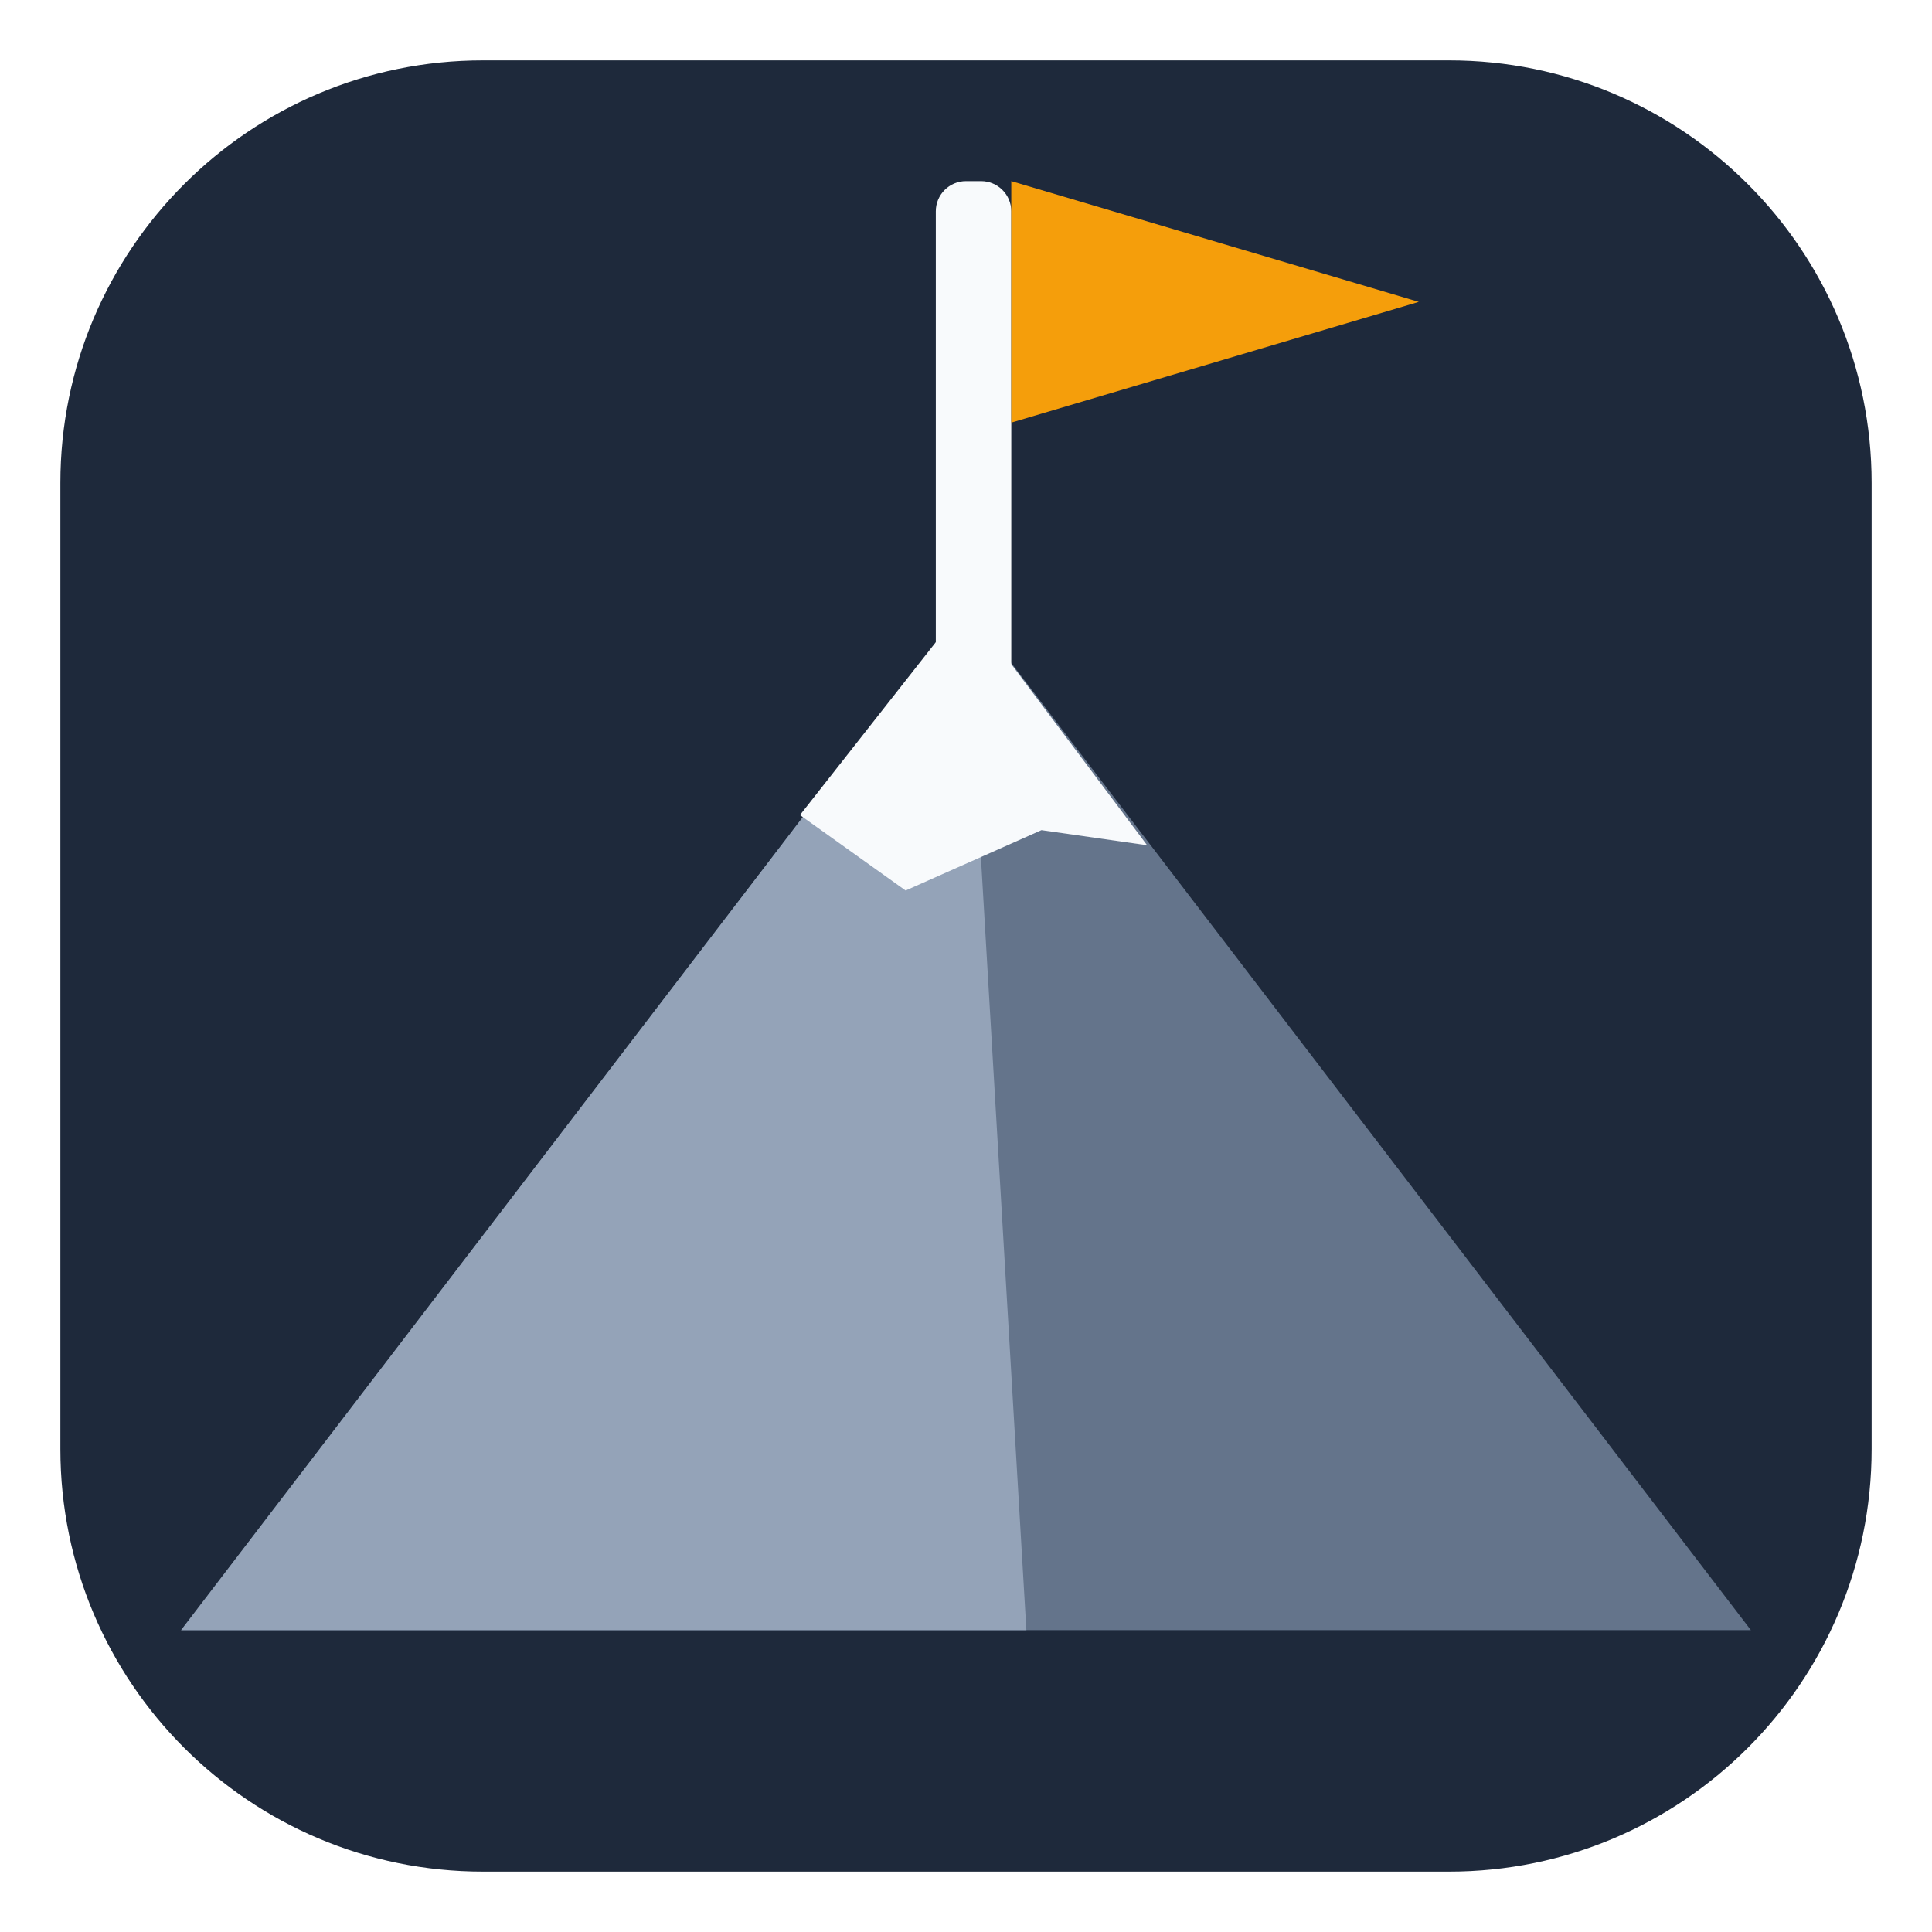
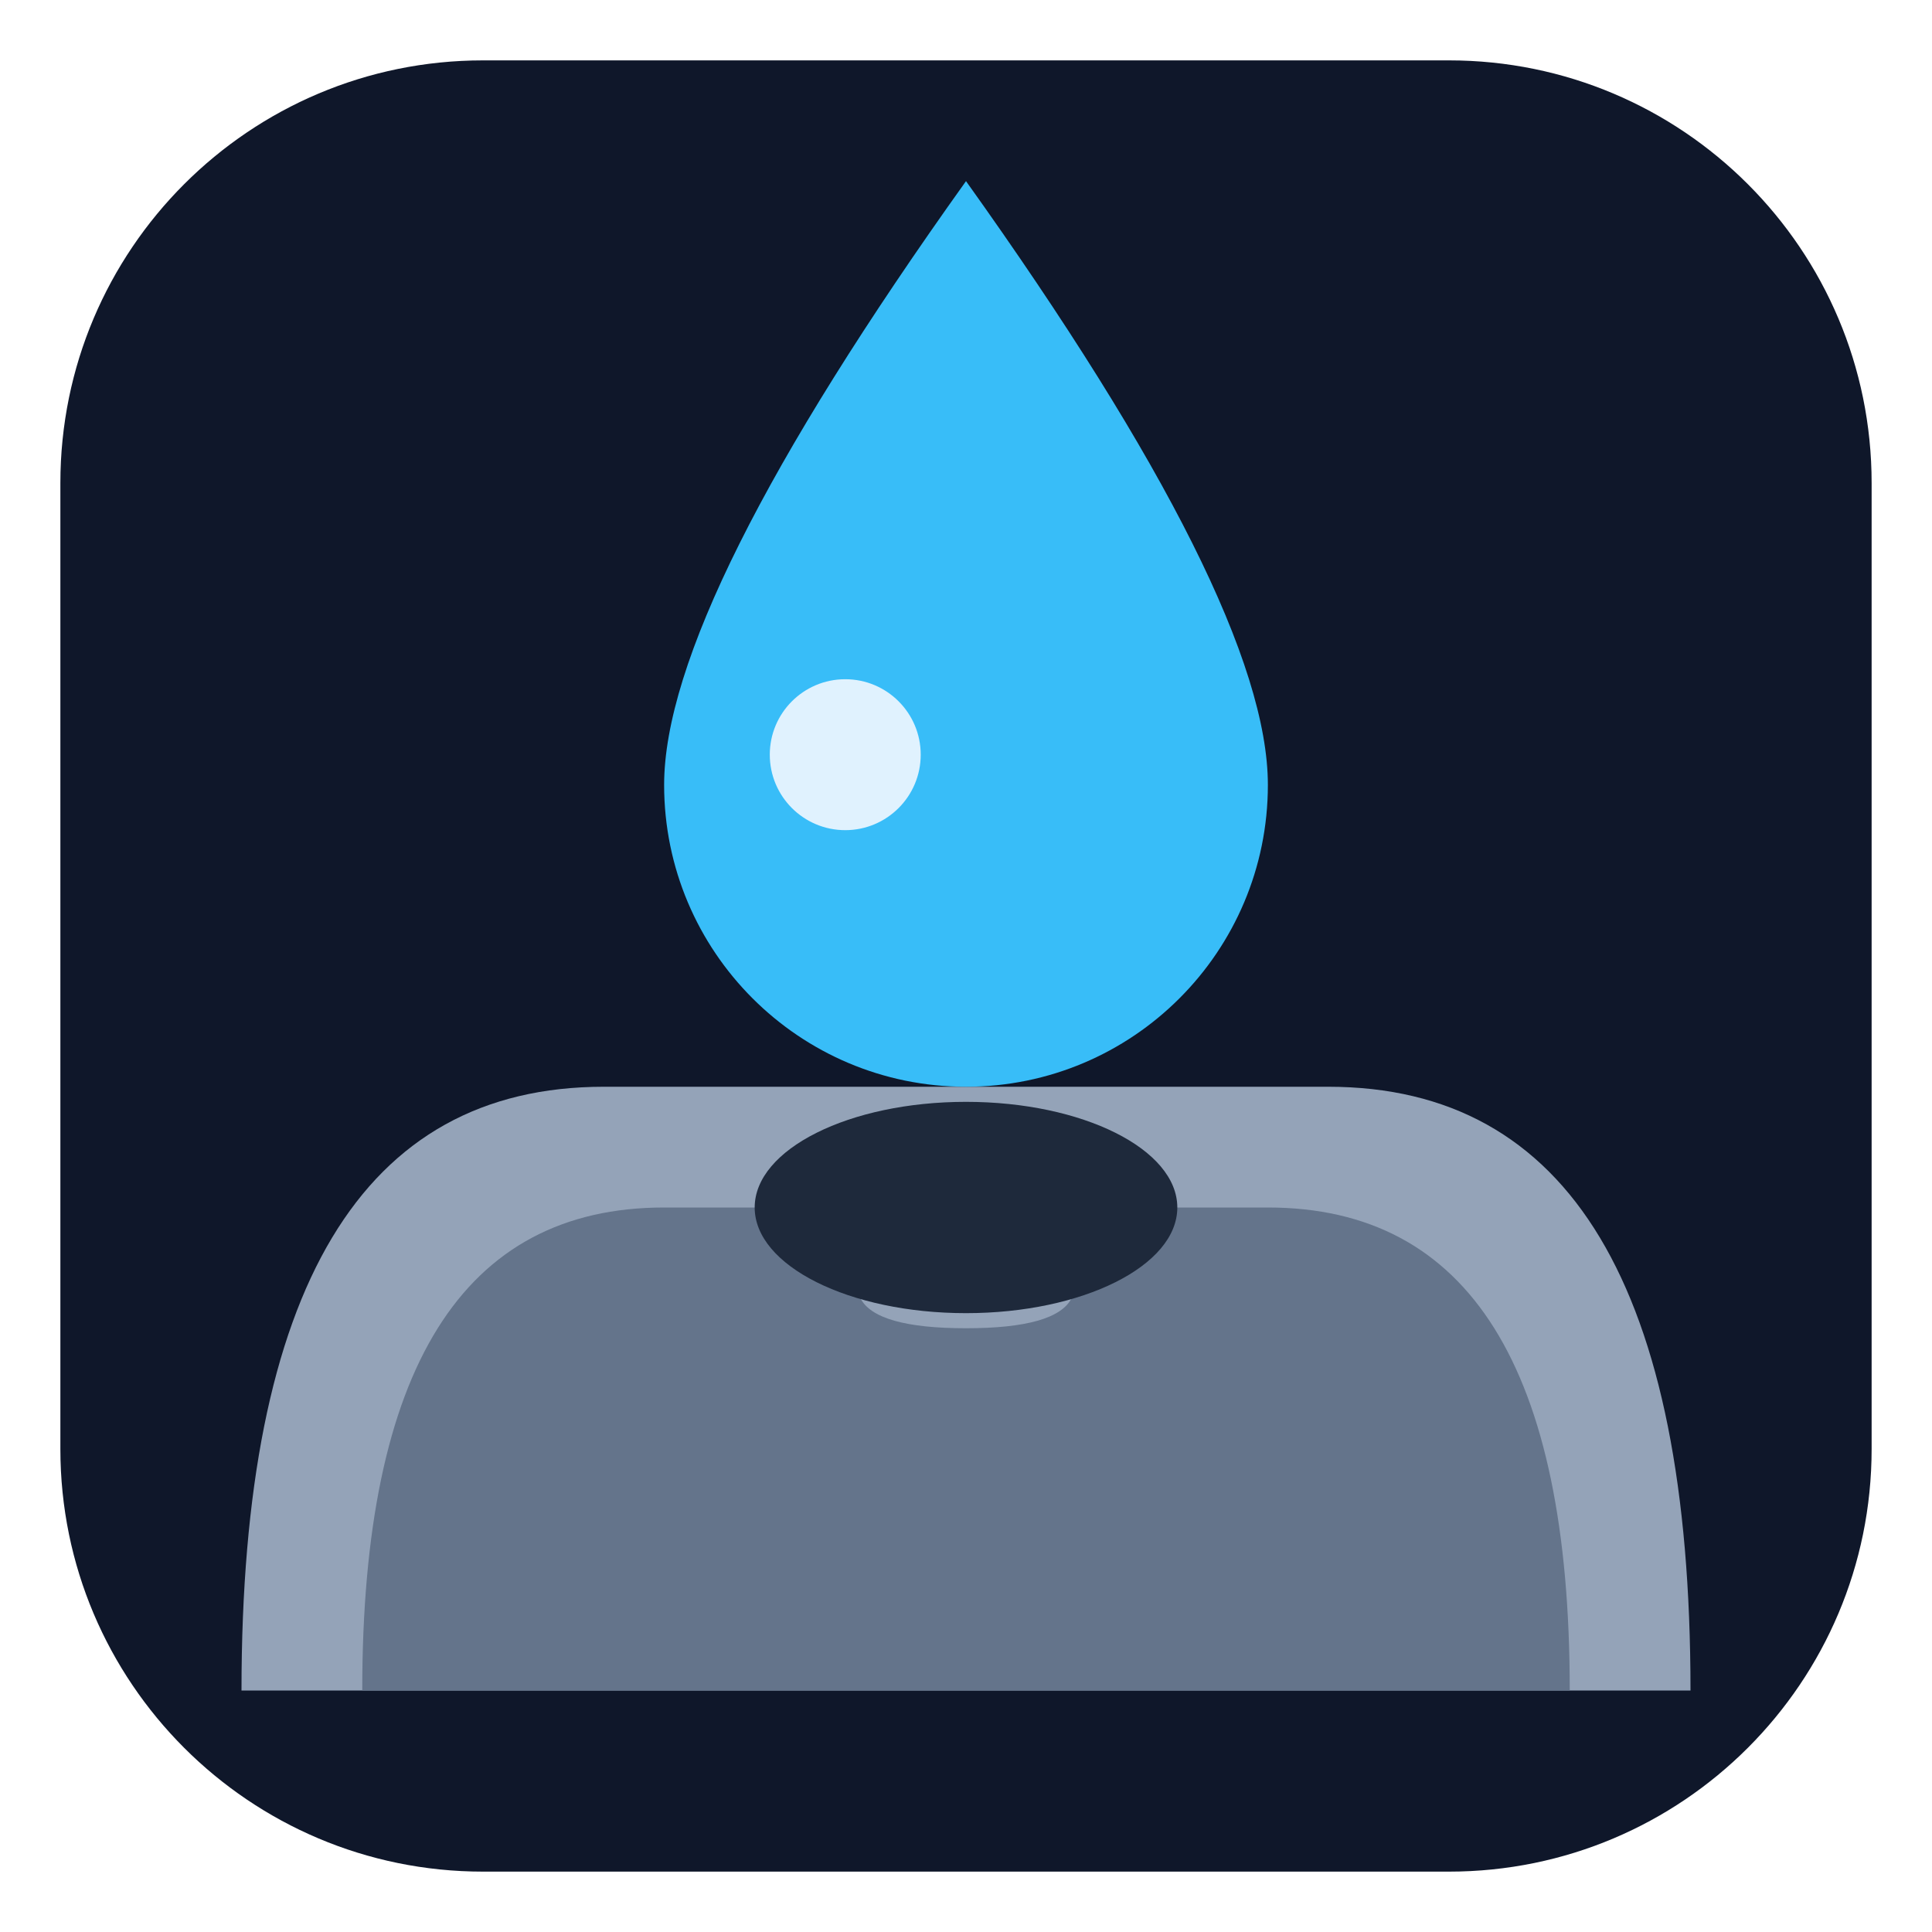
<svg xmlns="http://www.w3.org/2000/svg" viewBox="0 0 64 64">
-   <rect x="2" y="2" width="60" height="60" rx="14" fill="#1e293b" />
-   <path d="M6 54 L32 20 L58 54 Z" fill="#64748b" />
-   <path d="M6 54 L32 20 L34 54 Z" fill="#94a3b8" />
-   <path d="M32 20 L26.5 27 L30 29.5 L34.5 27.5 L38 28 L32 20 Z" fill="#f8fafc" />
-   <rect x="31" y="6" width="2.5" height="17" rx="1" fill="#f8fafc" />
-   <path d="M33.5 6 L47 10 L33.5 14 Z" fill="#f59e0b" />
+   <rect x="2" y="2" width="60" height="60" rx="14" fill="#0f172a" />
+   <path d="M8 56 Q8 36 20 36 L44 36 Q56 36 56 56 Z" fill="#94a3b8" />
+   <path d="M12 56 Q12 40 22 40 L30 40 Q26 44 32 44 Q38 44 34 40 L42 40 Q52 40 52 56 Z" fill="#64748b" />
+   <ellipse cx="32" cy="40" rx="7" ry="3.5" fill="#1e293b" />
+   <path d="M32 6 Q42 20 42 26 A10 10 0 0 1 22 26 Q22 20 32 6 Z" fill="#38bdf8" />
+   <circle cx="28" cy="25" r="2.5" fill="#e0f2fe" />
</svg>
